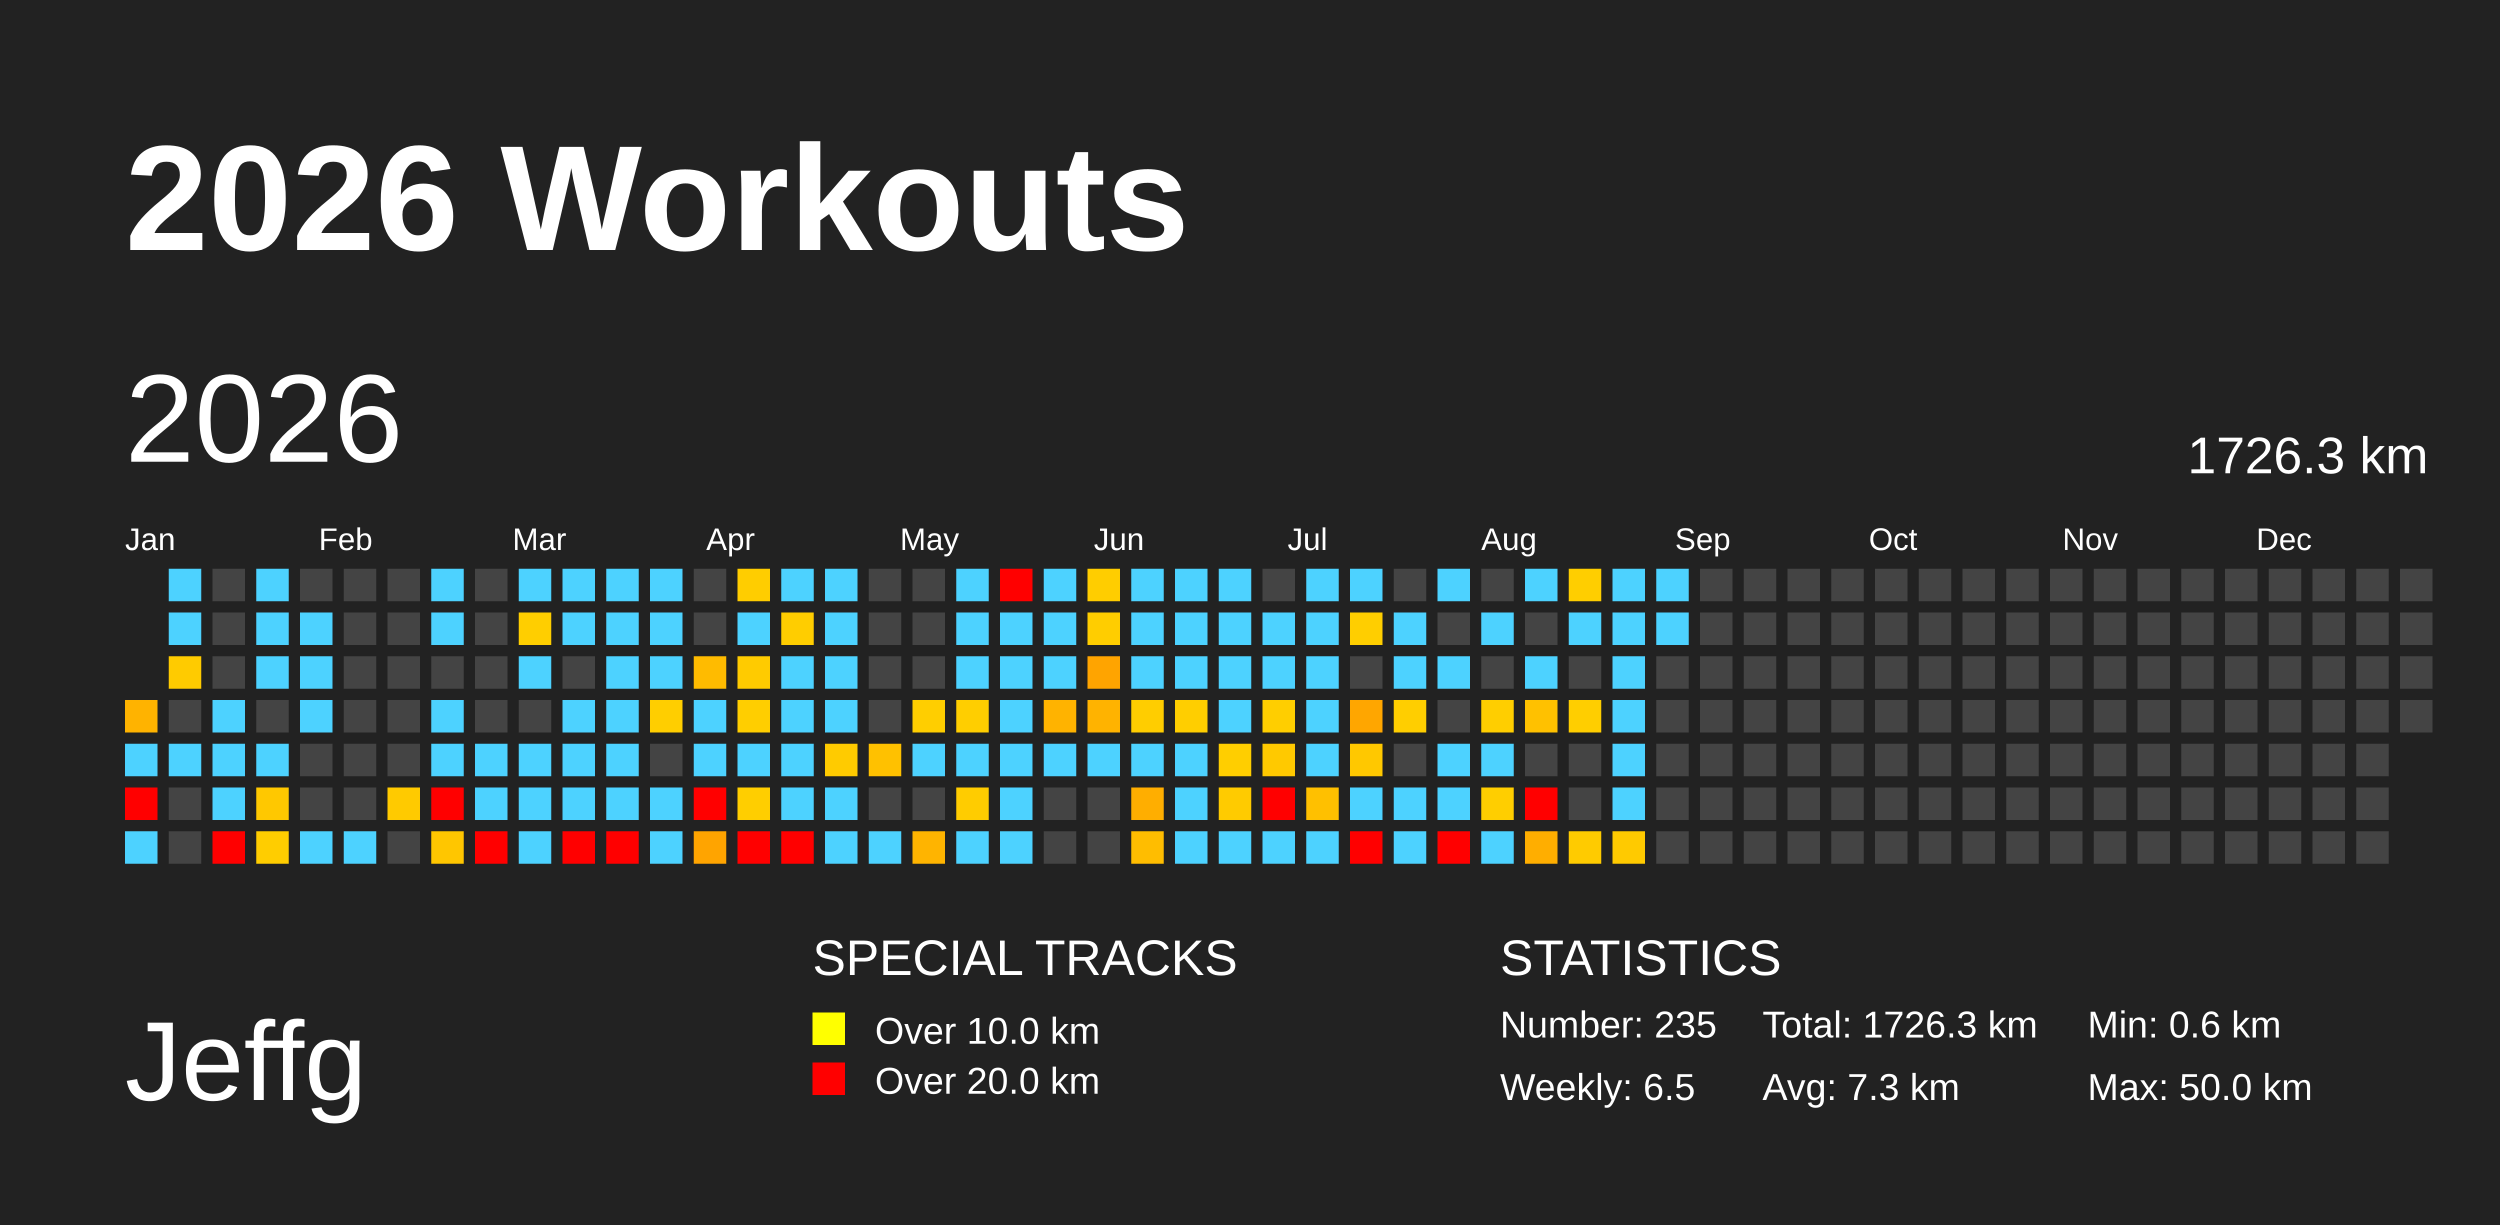
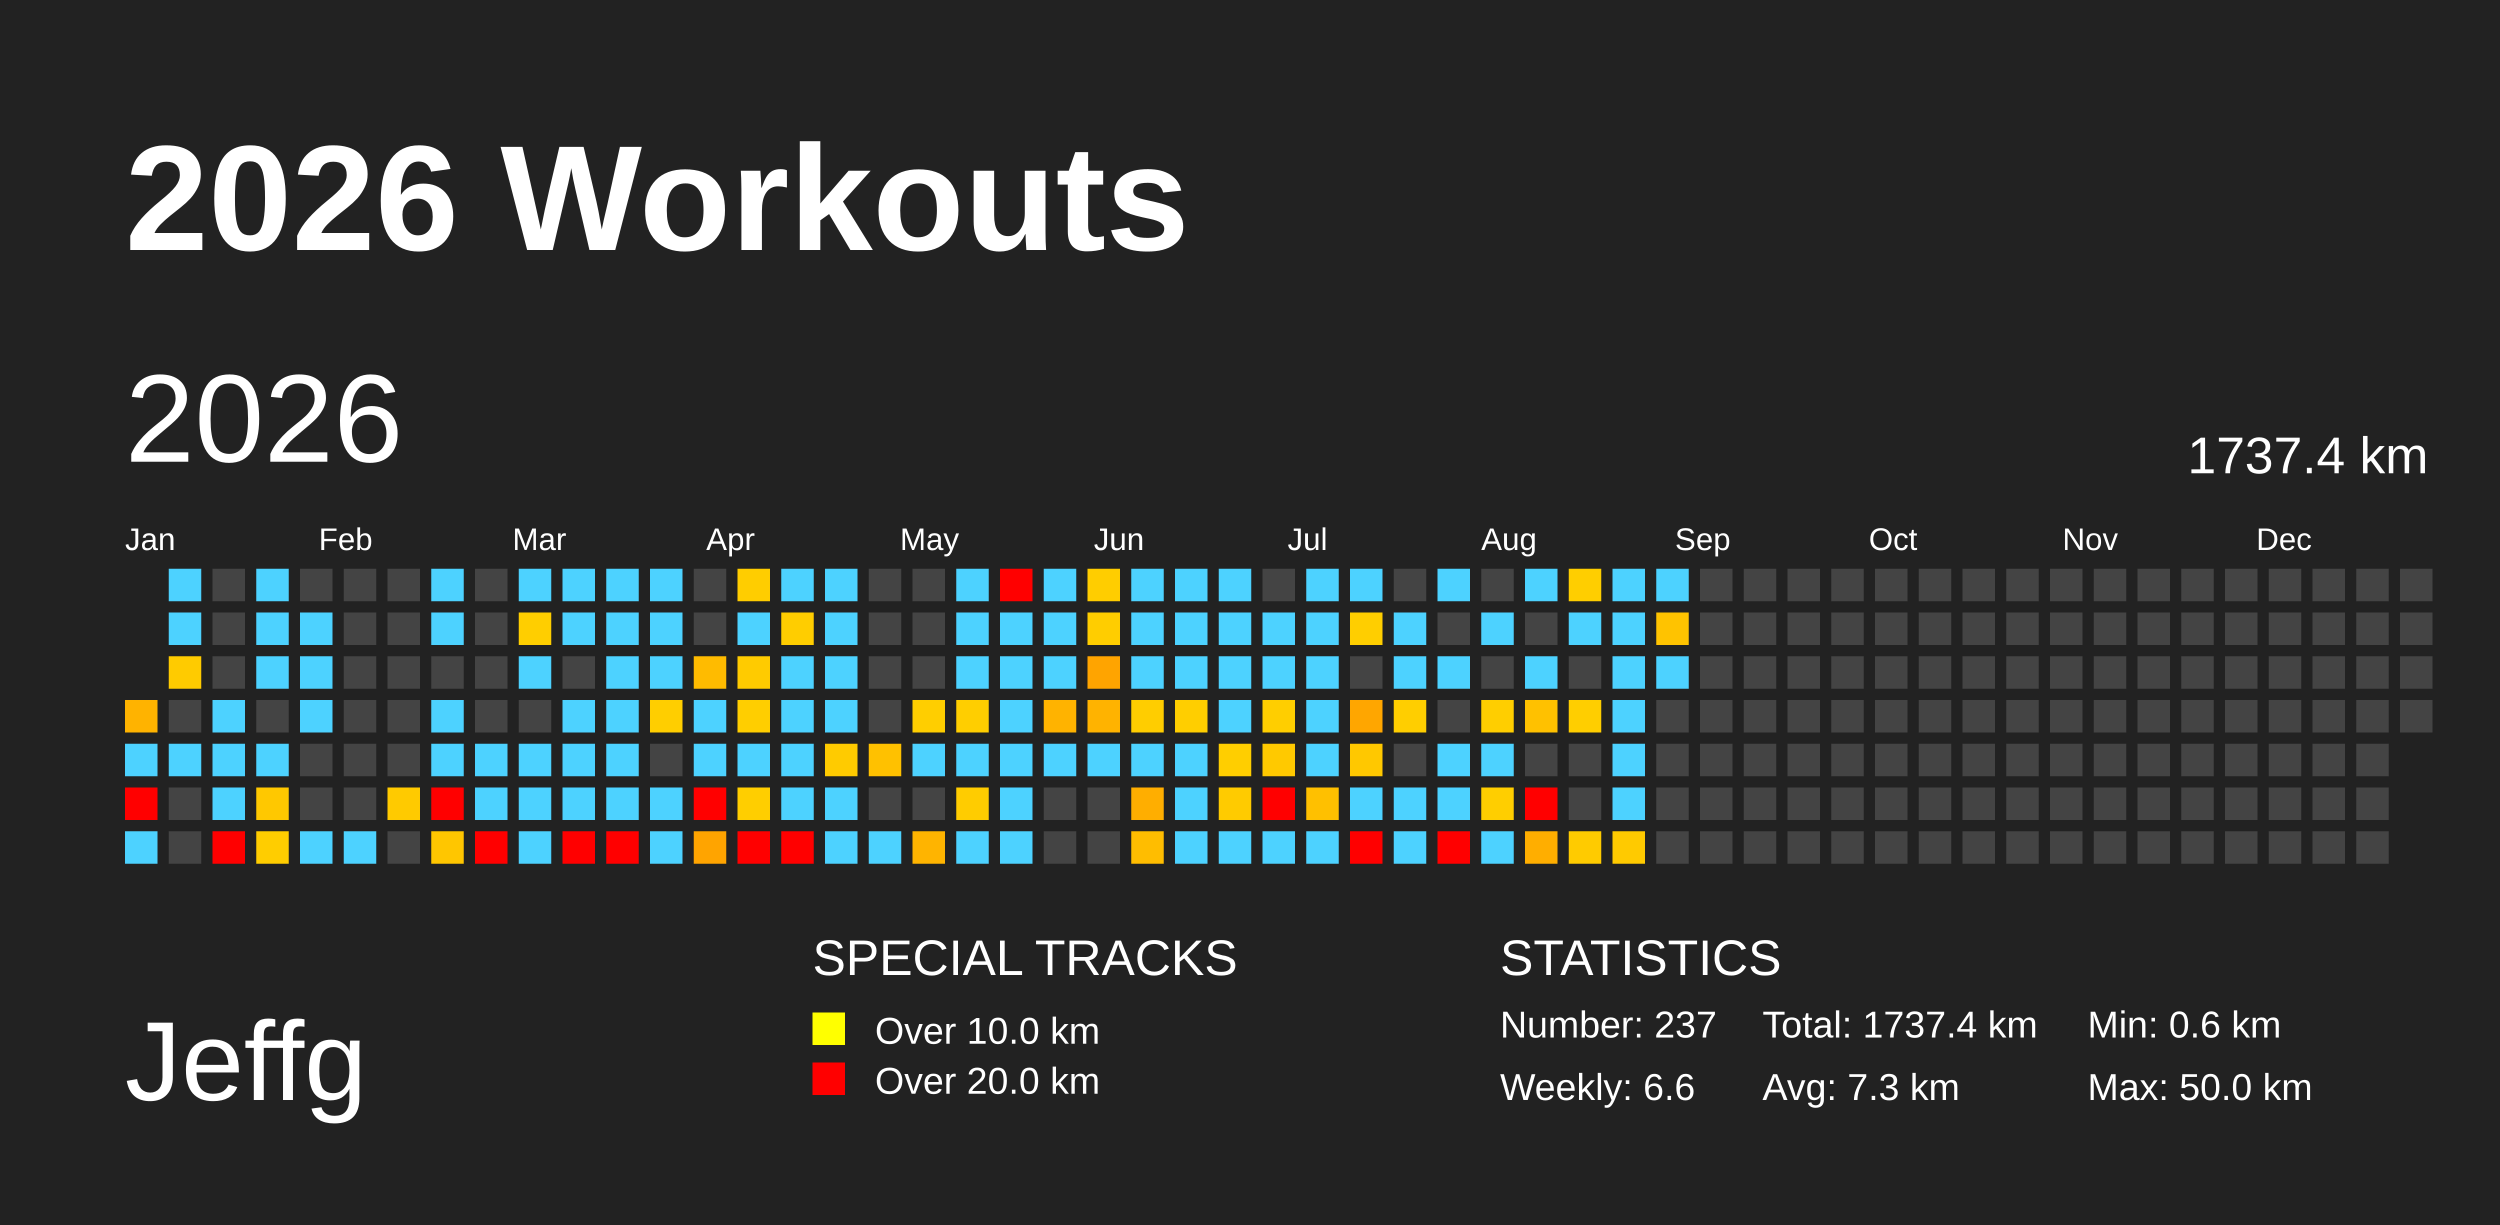
<svg xmlns="http://www.w3.org/2000/svg" baseProfile="full" height="98mm" version="1.1" viewBox="0,0,200,98" width="200mm">
  <defs />
  <rect fill="#222222" height="98" width="200" x="0" y="0" />
  <text fill="#FFFFFF" style="font-size:12px; font-family:Arial; font-weight:bold;" x="10" y="20">2026 Workouts</text>
  <text fill="#FFFFFF" style="font-size:9px; font-family:Arial" x="10" y="88">Jeffg</text>
  <text fill="#FFFFFF" style="font-size:4px; font-family:Arial" x="65" y="78">SPECIAL TRACKS</text>
  <rect fill="yellow" height="2.6" width="2.6" x="65" y="81" />
  <text fill="#FFFFFF" style="font-size:3px; font-family:Arial" x="70" y="83.5">Over 10.0 km</text>
  <rect fill="red" height="2.6" width="2.6" x="65" y="85" />
  <text fill="#FFFFFF" style="font-size:3px; font-family:Arial" x="70" y="87.5">Over 20.0 km</text>
  <text fill="#FFFFFF" style="font-size:4px; font-family:Arial" x="120" y="78">STATISTICS</text>
-   <text fill="#FFFFFF" style="font-size:3px; font-family:Arial" x="120" y="83">Number: 235</text>
-   <text fill="#FFFFFF" style="font-size:3px; font-family:Arial" x="120" y="88">Weekly: 6.5</text>
-   <text fill="#FFFFFF" style="font-size:3px; font-family:Arial" x="141" y="83">Total: 1726.3 km</text>
+   <text fill="#FFFFFF" style="font-size:3px; font-family:Arial" x="120" y="83">Number: 237</text>
+   <text fill="#FFFFFF" style="font-size:3px; font-family:Arial" x="120" y="88">Weekly: 6.6</text>
+   <text fill="#FFFFFF" style="font-size:3px; font-family:Arial" x="141" y="83">Total: 1737.4 km</text>
  <text fill="#FFFFFF" style="font-size:3px; font-family:Arial" x="141" y="88">Avg: 7.3 km</text>
  <text fill="#FFFFFF" style="font-size:3px; font-family:Arial" x="167" y="83">Min: 0.6 km</text>
  <text fill="#FFFFFF" style="font-size:3px; font-family:Arial" x="167" y="88">Max: 50.0 km</text>
  <text dominant-baseline="hanging" fill="#FFFFFF" style="font-size:10.0px; font-family:Arial;" x="10" y="30">2026</text>
-   <text dominant-baseline="hanging" fill="#FFFFFF" style="font-size:4.125px; font-family:Arial;" x="175" y="35">1726.3 km</text>
+   <text dominant-baseline="hanging" fill="#FFFFFF" style="font-size:4.125px; font-family:Arial;" x="175" y="35">1737.4 km</text>
  <text fill="#FFFFFF" style="font-size:2.5px; font-family:Arial" x="10.0" y="44">Jan</text>
  <text fill="#FFFFFF" style="font-size:2.5px; font-family:Arial" x="25.5" y="44">Feb</text>
  <text fill="#FFFFFF" style="font-size:2.5px; font-family:Arial" x="41.0" y="44">Mar</text>
  <text fill="#FFFFFF" style="font-size:2.5px; font-family:Arial" x="56.5" y="44">Apr</text>
  <text fill="#FFFFFF" style="font-size:2.5px; font-family:Arial" x="72.0" y="44">May</text>
  <text fill="#FFFFFF" style="font-size:2.5px; font-family:Arial" x="87.5" y="44">Jun</text>
  <text fill="#FFFFFF" style="font-size:2.5px; font-family:Arial" x="103.0" y="44">Jul</text>
  <text fill="#FFFFFF" style="font-size:2.5px; font-family:Arial" x="118.5" y="44">Aug</text>
  <text fill="#FFFFFF" style="font-size:2.5px; font-family:Arial" x="134.0" y="44">Sep</text>
  <text fill="#FFFFFF" style="font-size:2.5px; font-family:Arial" x="149.5" y="44">Oct</text>
  <text fill="#FFFFFF" style="font-size:2.5px; font-family:Arial" x="165.0" y="44">Nov</text>
  <text fill="#FFFFFF" style="font-size:2.5px; font-family:Arial" x="180.5" y="44">Dec</text>
  <rect fill="#ffb300" height="2.6" width="2.6" x="10.0" y="56.0" />
  <rect fill="#4dd2ff" height="2.6" width="2.6" x="10.0" y="59.5" />
  <rect fill="red" height="2.6" width="2.6" x="10.0" y="63.0" />
  <rect fill="#4dd2ff" height="2.6" width="2.6" x="10.0" y="66.5" />
  <rect fill="#4dd2ff" height="2.6" width="2.6" x="13.5" y="45.5" />
  <rect fill="#4dd2ff" height="2.6" width="2.6" x="13.5" y="49.0" />
  <rect fill="#ffcb00" height="2.6" width="2.6" x="13.5" y="52.5" />
  <rect fill="#444444" height="2.6" width="2.6" x="13.5" y="56.0" />
  <rect fill="#4dd2ff" height="2.6" width="2.6" x="13.5" y="59.5" />
  <rect fill="#444444" height="2.6" width="2.6" x="13.5" y="63.0" />
  <rect fill="#444444" height="2.6" width="2.6" x="13.5" y="66.5" />
  <rect fill="#444444" height="2.6" width="2.6" x="17.0" y="45.5" />
  <rect fill="#444444" height="2.6" width="2.6" x="17.0" y="49.0" />
  <rect fill="#444444" height="2.6" width="2.6" x="17.0" y="52.5" />
  <rect fill="#4dd2ff" height="2.6" width="2.6" x="17.0" y="56.0" />
  <rect fill="#4dd2ff" height="2.6" width="2.6" x="17.0" y="59.5" />
  <rect fill="#4dd2ff" height="2.6" width="2.6" x="17.0" y="63.0" />
  <rect fill="red" height="2.6" width="2.6" x="17.0" y="66.5" />
  <rect fill="#4dd2ff" height="2.6" width="2.6" x="20.5" y="45.5" />
  <rect fill="#4dd2ff" height="2.6" width="2.6" x="20.5" y="49.0" />
  <rect fill="#4dd2ff" height="2.6" width="2.6" x="20.5" y="52.5" />
  <rect fill="#444444" height="2.6" width="2.6" x="20.5" y="56.0" />
  <rect fill="#4dd2ff" height="2.6" width="2.6" x="20.5" y="59.5" />
  <rect fill="#ffc800" height="2.6" width="2.6" x="20.5" y="63.0" />
  <rect fill="#ffcd00" height="2.6" width="2.6" x="20.5" y="66.5" />
  <rect fill="#444444" height="2.6" width="2.6" x="24.0" y="45.5" />
  <rect fill="#4dd2ff" height="2.6" width="2.6" x="24.0" y="49.0" />
  <rect fill="#4dd2ff" height="2.6" width="2.6" x="24.0" y="52.5" />
  <rect fill="#4dd2ff" height="2.6" width="2.6" x="24.0" y="56.0" />
  <rect fill="#444444" height="2.6" width="2.6" x="24.0" y="59.5" />
  <rect fill="#444444" height="2.6" width="2.6" x="24.0" y="63.0" />
  <rect fill="#4dd2ff" height="2.6" width="2.6" x="24.0" y="66.5" />
  <rect fill="#444444" height="2.6" width="2.6" x="27.5" y="45.5" />
  <rect fill="#444444" height="2.6" width="2.6" x="27.5" y="49.0" />
  <rect fill="#444444" height="2.6" width="2.6" x="27.5" y="52.5" />
  <rect fill="#444444" height="2.6" width="2.6" x="27.5" y="56.0" />
  <rect fill="#444444" height="2.6" width="2.6" x="27.5" y="59.5" />
  <rect fill="#444444" height="2.6" width="2.6" x="27.5" y="63.0" />
  <rect fill="#4dd2ff" height="2.6" width="2.6" x="27.5" y="66.5" />
  <rect fill="#444444" height="2.6" width="2.6" x="31.0" y="45.5" />
  <rect fill="#444444" height="2.6" width="2.6" x="31.0" y="49.0" />
  <rect fill="#444444" height="2.6" width="2.6" x="31.0" y="52.5" />
  <rect fill="#444444" height="2.6" width="2.6" x="31.0" y="56.0" />
  <rect fill="#444444" height="2.6" width="2.6" x="31.0" y="59.5" />
  <rect fill="#ffca00" height="2.6" width="2.6" x="31.0" y="63.0" />
  <rect fill="#444444" height="2.6" width="2.6" x="31.0" y="66.5" />
  <rect fill="#4dd2ff" height="2.6" width="2.6" x="34.5" y="45.5" />
  <rect fill="#4dd2ff" height="2.6" width="2.6" x="34.5" y="49.0" />
  <rect fill="#444444" height="2.6" width="2.6" x="34.5" y="52.5" />
  <rect fill="#4dd2ff" height="2.6" width="2.6" x="34.5" y="56.0" />
  <rect fill="#4dd2ff" height="2.6" width="2.6" x="34.5" y="59.5" />
  <rect fill="red" height="2.6" width="2.6" x="34.5" y="63.0" />
  <rect fill="#ffc600" height="2.6" width="2.6" x="34.5" y="66.5" />
  <rect fill="#444444" height="2.6" width="2.6" x="38.0" y="45.5" />
  <rect fill="#444444" height="2.6" width="2.6" x="38.0" y="49.0" />
  <rect fill="#444444" height="2.6" width="2.6" x="38.0" y="52.5" />
  <rect fill="#444444" height="2.6" width="2.6" x="38.0" y="56.0" />
  <rect fill="#4dd2ff" height="2.6" width="2.6" x="38.0" y="59.5" />
  <rect fill="#4dd2ff" height="2.6" width="2.6" x="38.0" y="63.0" />
  <rect fill="red" height="2.6" width="2.6" x="38.0" y="66.5" />
  <rect fill="#4dd2ff" height="2.6" width="2.6" x="41.5" y="45.5" />
  <rect fill="#ffce00" height="2.6" width="2.6" x="41.5" y="49.0" />
  <rect fill="#4dd2ff" height="2.6" width="2.6" x="41.5" y="52.5" />
  <rect fill="#444444" height="2.6" width="2.6" x="41.5" y="56.0" />
  <rect fill="#4dd2ff" height="2.6" width="2.6" x="41.5" y="59.5" />
  <rect fill="#4dd2ff" height="2.6" width="2.6" x="41.5" y="63.0" />
  <rect fill="#4dd2ff" height="2.6" width="2.6" x="41.5" y="66.5" />
  <rect fill="#4dd2ff" height="2.6" width="2.6" x="45.0" y="45.5" />
  <rect fill="#4dd2ff" height="2.6" width="2.6" x="45.0" y="49.0" />
  <rect fill="#444444" height="2.6" width="2.6" x="45.0" y="52.5" />
  <rect fill="#4dd2ff" height="2.6" width="2.6" x="45.0" y="56.0" />
  <rect fill="#4dd2ff" height="2.6" width="2.6" x="45.0" y="59.5" />
  <rect fill="#4dd2ff" height="2.6" width="2.6" x="45.0" y="63.0" />
  <rect fill="red" height="2.6" width="2.6" x="45.0" y="66.5" />
  <rect fill="#4dd2ff" height="2.6" width="2.6" x="48.5" y="45.5" />
  <rect fill="#4dd2ff" height="2.6" width="2.6" x="48.5" y="49.0" />
  <rect fill="#4dd2ff" height="2.6" width="2.6" x="48.5" y="52.5" />
  <rect fill="#4dd2ff" height="2.6" width="2.6" x="48.5" y="56.0" />
  <rect fill="#4dd2ff" height="2.6" width="2.6" x="48.5" y="59.5" />
  <rect fill="#4dd2ff" height="2.6" width="2.6" x="48.5" y="63.0" />
  <rect fill="red" height="2.6" width="2.6" x="48.5" y="66.5" />
  <rect fill="#4dd2ff" height="2.6" width="2.6" x="52.0" y="45.5" />
  <rect fill="#4dd2ff" height="2.6" width="2.6" x="52.0" y="49.0" />
  <rect fill="#4dd2ff" height="2.6" width="2.6" x="52.0" y="52.5" />
  <rect fill="#ffce00" height="2.6" width="2.6" x="52.0" y="56.0" />
  <rect fill="#444444" height="2.6" width="2.6" x="52.0" y="59.5" />
  <rect fill="#4dd2ff" height="2.6" width="2.6" x="52.0" y="63.0" />
  <rect fill="#4dd2ff" height="2.6" width="2.6" x="52.0" y="66.5" />
  <rect fill="#444444" height="2.6" width="2.6" x="55.5" y="45.5" />
  <rect fill="#444444" height="2.6" width="2.6" x="55.5" y="49.0" />
  <rect fill="#ffbb00" height="2.6" width="2.6" x="55.5" y="52.5" />
  <rect fill="#4dd2ff" height="2.6" width="2.6" x="55.5" y="56.0" />
  <rect fill="#4dd2ff" height="2.6" width="2.6" x="55.5" y="59.5" />
  <rect fill="red" height="2.6" width="2.6" x="55.5" y="63.0" />
  <rect fill="#ffa400" height="2.6" width="2.6" x="55.5" y="66.5" />
  <rect fill="#ffcd00" height="2.6" width="2.6" x="59.0" y="45.5" />
  <rect fill="#4dd2ff" height="2.6" width="2.6" x="59.0" y="49.0" />
  <rect fill="#ffcb00" height="2.6" width="2.6" x="59.0" y="52.5" />
  <rect fill="#ffce00" height="2.6" width="2.6" x="59.0" y="56.0" />
  <rect fill="#4dd2ff" height="2.6" width="2.6" x="59.0" y="59.5" />
  <rect fill="#ffce00" height="2.6" width="2.6" x="59.0" y="63.0" />
  <rect fill="red" height="2.6" width="2.6" x="59.0" y="66.5" />
  <rect fill="#4dd2ff" height="2.6" width="2.6" x="62.5" y="45.5" />
  <rect fill="#ffcd00" height="2.6" width="2.6" x="62.5" y="49.0" />
  <rect fill="#4dd2ff" height="2.6" width="2.6" x="62.5" y="52.5" />
  <rect fill="#4dd2ff" height="2.6" width="2.6" x="62.5" y="56.0" />
  <rect fill="#4dd2ff" height="2.6" width="2.6" x="62.5" y="59.5" />
  <rect fill="#4dd2ff" height="2.6" width="2.6" x="62.5" y="63.0" />
  <rect fill="red" height="2.6" width="2.6" x="62.5" y="66.5" />
  <rect fill="#4dd2ff" height="2.6" width="2.6" x="66.0" y="45.5" />
  <rect fill="#4dd2ff" height="2.6" width="2.6" x="66.0" y="49.0" />
  <rect fill="#4dd2ff" height="2.6" width="2.6" x="66.0" y="52.5" />
  <rect fill="#4dd2ff" height="2.6" width="2.6" x="66.0" y="56.0" />
  <rect fill="#ffcb00" height="2.6" width="2.6" x="66.0" y="59.5" />
  <rect fill="#4dd2ff" height="2.6" width="2.6" x="66.0" y="63.0" />
  <rect fill="#4dd2ff" height="2.6" width="2.6" x="66.0" y="66.5" />
  <rect fill="#444444" height="2.6" width="2.6" x="69.5" y="45.5" />
  <rect fill="#444444" height="2.6" width="2.6" x="69.5" y="49.0" />
  <rect fill="#444444" height="2.6" width="2.6" x="69.5" y="52.5" />
  <rect fill="#444444" height="2.6" width="2.6" x="69.5" y="56.0" />
  <rect fill="#ffc100" height="2.6" width="2.6" x="69.5" y="59.5" />
  <rect fill="#444444" height="2.6" width="2.6" x="69.5" y="63.0" />
  <rect fill="#4dd2ff" height="2.6" width="2.6" x="69.5" y="66.5" />
  <rect fill="#444444" height="2.6" width="2.6" x="73.0" y="45.5" />
  <rect fill="#444444" height="2.6" width="2.6" x="73.0" y="49.0" />
  <rect fill="#444444" height="2.6" width="2.6" x="73.0" y="52.5" />
  <rect fill="#ffce00" height="2.6" width="2.6" x="73.0" y="56.0" />
  <rect fill="#4dd2ff" height="2.6" width="2.6" x="73.0" y="59.5" />
  <rect fill="#444444" height="2.6" width="2.6" x="73.0" y="63.0" />
  <rect fill="#ffb400" height="2.6" width="2.6" x="73.0" y="66.5" />
  <rect fill="#4dd2ff" height="2.6" width="2.6" x="76.5" y="45.5" />
  <rect fill="#4dd2ff" height="2.6" width="2.6" x="76.5" y="49.0" />
  <rect fill="#4dd2ff" height="2.6" width="2.6" x="76.5" y="52.5" />
  <rect fill="#ffce00" height="2.6" width="2.6" x="76.5" y="56.0" />
  <rect fill="#4dd2ff" height="2.6" width="2.6" x="76.5" y="59.5" />
  <rect fill="#ffcc00" height="2.6" width="2.6" x="76.5" y="63.0" />
  <rect fill="#4dd2ff" height="2.6" width="2.6" x="76.5" y="66.5" />
  <rect fill="red" height="2.6" width="2.6" x="80.0" y="45.5" />
  <rect fill="#4dd2ff" height="2.6" width="2.6" x="80.0" y="49.0" />
  <rect fill="#4dd2ff" height="2.6" width="2.6" x="80.0" y="52.5" />
  <rect fill="#4dd2ff" height="2.6" width="2.6" x="80.0" y="56.0" />
  <rect fill="#4dd2ff" height="2.6" width="2.6" x="80.0" y="59.5" />
  <rect fill="#4dd2ff" height="2.6" width="2.6" x="80.0" y="63.0" />
  <rect fill="#4dd2ff" height="2.6" width="2.6" x="80.0" y="66.5" />
  <rect fill="#4dd2ff" height="2.6" width="2.6" x="83.5" y="45.5" />
  <rect fill="#4dd2ff" height="2.6" width="2.6" x="83.5" y="49.0" />
  <rect fill="#4dd2ff" height="2.6" width="2.6" x="83.5" y="52.5" />
  <rect fill="#ffb300" height="2.6" width="2.6" x="83.5" y="56.0" />
  <rect fill="#4dd2ff" height="2.6" width="2.6" x="83.5" y="59.5" />
  <rect fill="#444444" height="2.6" width="2.6" x="83.5" y="63.0" />
  <rect fill="#444444" height="2.6" width="2.6" x="83.5" y="66.5" />
  <rect fill="#ffcd00" height="2.6" width="2.6" x="87.0" y="45.5" />
  <rect fill="#ffcd00" height="2.6" width="2.6" x="87.0" y="49.0" />
  <rect fill="#ffa400" height="2.6" width="2.6" x="87.0" y="52.5" />
  <rect fill="#ffb300" height="2.6" width="2.6" x="87.0" y="56.0" />
  <rect fill="#4dd2ff" height="2.6" width="2.6" x="87.0" y="59.5" />
  <rect fill="#444444" height="2.6" width="2.6" x="87.0" y="63.0" />
  <rect fill="#444444" height="2.6" width="2.6" x="87.0" y="66.5" />
  <rect fill="#4dd2ff" height="2.6" width="2.6" x="90.5" y="45.5" />
  <rect fill="#4dd2ff" height="2.6" width="2.6" x="90.5" y="49.0" />
  <rect fill="#4dd2ff" height="2.6" width="2.6" x="90.5" y="52.5" />
  <rect fill="#ffcd00" height="2.6" width="2.6" x="90.5" y="56.0" />
  <rect fill="#4dd2ff" height="2.6" width="2.6" x="90.5" y="59.5" />
  <rect fill="#ffae00" height="2.6" width="2.6" x="90.5" y="63.0" />
  <rect fill="#ffbd00" height="2.6" width="2.6" x="90.5" y="66.5" />
  <rect fill="#4dd2ff" height="2.6" width="2.6" x="94.0" y="45.5" />
  <rect fill="#4dd2ff" height="2.6" width="2.6" x="94.0" y="49.0" />
  <rect fill="#4dd2ff" height="2.6" width="2.6" x="94.0" y="52.5" />
  <rect fill="#ffce00" height="2.6" width="2.6" x="94.0" y="56.0" />
  <rect fill="#4dd2ff" height="2.6" width="2.6" x="94.0" y="59.5" />
  <rect fill="#4dd2ff" height="2.6" width="2.6" x="94.0" y="63.0" />
  <rect fill="#4dd2ff" height="2.6" width="2.6" x="94.0" y="66.5" />
  <rect fill="#4dd2ff" height="2.6" width="2.6" x="97.5" y="45.5" />
  <rect fill="#4dd2ff" height="2.6" width="2.6" x="97.5" y="49.0" />
  <rect fill="#4dd2ff" height="2.6" width="2.6" x="97.5" y="52.5" />
  <rect fill="#4dd2ff" height="2.6" width="2.6" x="97.5" y="56.0" />
  <rect fill="#ffce00" height="2.6" width="2.6" x="97.5" y="59.5" />
  <rect fill="#ffcb00" height="2.6" width="2.6" x="97.5" y="63.0" />
  <rect fill="#4dd2ff" height="2.6" width="2.6" x="97.5" y="66.5" />
  <rect fill="#444444" height="2.6" width="2.6" x="101.0" y="45.5" />
  <rect fill="#4dd2ff" height="2.6" width="2.6" x="101.0" y="49.0" />
  <rect fill="#4dd2ff" height="2.6" width="2.6" x="101.0" y="52.5" />
  <rect fill="#ffce00" height="2.6" width="2.6" x="101.0" y="56.0" />
  <rect fill="#ffc900" height="2.6" width="2.6" x="101.0" y="59.5" />
  <rect fill="red" height="2.6" width="2.6" x="101.0" y="63.0" />
  <rect fill="#4dd2ff" height="2.6" width="2.6" x="101.0" y="66.5" />
  <rect fill="#4dd2ff" height="2.6" width="2.6" x="104.5" y="45.5" />
  <rect fill="#4dd2ff" height="2.6" width="2.6" x="104.5" y="49.0" />
  <rect fill="#4dd2ff" height="2.6" width="2.6" x="104.5" y="52.5" />
  <rect fill="#4dd2ff" height="2.6" width="2.6" x="104.5" y="56.0" />
  <rect fill="#4dd2ff" height="2.6" width="2.6" x="104.5" y="59.5" />
  <rect fill="#ffc000" height="2.6" width="2.6" x="104.5" y="63.0" />
  <rect fill="#4dd2ff" height="2.6" width="2.6" x="104.5" y="66.5" />
  <rect fill="#4dd2ff" height="2.6" width="2.6" x="108.0" y="45.5" />
  <rect fill="#ffce00" height="2.6" width="2.6" x="108.0" y="49.0" />
  <rect fill="#444444" height="2.6" width="2.6" x="108.0" y="52.5" />
  <rect fill="#ffa600" height="2.6" width="2.6" x="108.0" y="56.0" />
  <rect fill="#ffc800" height="2.6" width="2.6" x="108.0" y="59.5" />
  <rect fill="#4dd2ff" height="2.6" width="2.6" x="108.0" y="63.0" />
  <rect fill="red" height="2.6" width="2.6" x="108.0" y="66.5" />
  <rect fill="#444444" height="2.6" width="2.6" x="111.5" y="45.5" />
  <rect fill="#4dd2ff" height="2.6" width="2.6" x="111.5" y="49.0" />
  <rect fill="#4dd2ff" height="2.6" width="2.6" x="111.5" y="52.5" />
  <rect fill="#ffce00" height="2.6" width="2.6" x="111.5" y="56.0" />
  <rect fill="#444444" height="2.6" width="2.6" x="111.5" y="59.5" />
  <rect fill="#4dd2ff" height="2.6" width="2.6" x="111.5" y="63.0" />
  <rect fill="#4dd2ff" height="2.6" width="2.6" x="111.5" y="66.5" />
  <rect fill="#4dd2ff" height="2.6" width="2.6" x="115.0" y="45.5" />
  <rect fill="#444444" height="2.6" width="2.6" x="115.0" y="49.0" />
  <rect fill="#4dd2ff" height="2.6" width="2.6" x="115.0" y="52.5" />
  <rect fill="#444444" height="2.6" width="2.6" x="115.0" y="56.0" />
  <rect fill="#4dd2ff" height="2.6" width="2.6" x="115.0" y="59.5" />
  <rect fill="#4dd2ff" height="2.6" width="2.6" x="115.0" y="63.0" />
  <rect fill="red" height="2.6" width="2.6" x="115.0" y="66.5" />
  <rect fill="#444444" height="2.6" width="2.6" x="118.5" y="45.5" />
  <rect fill="#4dd2ff" height="2.6" width="2.6" x="118.5" y="49.0" />
  <rect fill="#444444" height="2.6" width="2.6" x="118.5" y="52.5" />
  <rect fill="#ffce00" height="2.6" width="2.6" x="118.5" y="56.0" />
  <rect fill="#4dd2ff" height="2.6" width="2.6" x="118.5" y="59.5" />
  <rect fill="#ffce00" height="2.6" width="2.6" x="118.5" y="63.0" />
  <rect fill="#4dd2ff" height="2.6" width="2.6" x="118.5" y="66.5" />
  <rect fill="#4dd2ff" height="2.6" width="2.6" x="122.0" y="45.5" />
  <rect fill="#444444" height="2.6" width="2.6" x="122.0" y="49.0" />
  <rect fill="#4dd2ff" height="2.6" width="2.6" x="122.0" y="52.5" />
  <rect fill="#ffc100" height="2.6" width="2.6" x="122.0" y="56.0" />
  <rect fill="#444444" height="2.6" width="2.6" x="122.0" y="59.5" />
  <rect fill="red" height="2.6" width="2.6" x="122.0" y="63.0" />
  <rect fill="#ffae00" height="2.6" width="2.6" x="122.0" y="66.5" />
  <rect fill="#ffce00" height="2.6" width="2.6" x="125.5" y="45.5" />
  <rect fill="#4dd2ff" height="2.6" width="2.6" x="125.5" y="49.0" />
  <rect fill="#444444" height="2.6" width="2.6" x="125.5" y="52.5" />
  <rect fill="#ffce00" height="2.6" width="2.6" x="125.5" y="56.0" />
  <rect fill="#444444" height="2.6" width="2.6" x="125.5" y="59.5" />
  <rect fill="#444444" height="2.6" width="2.6" x="125.5" y="63.0" />
  <rect fill="#ffcb00" height="2.6" width="2.6" x="125.5" y="66.5" />
  <rect fill="#4dd2ff" height="2.6" width="2.6" x="129.0" y="45.5" />
  <rect fill="#4dd2ff" height="2.6" width="2.6" x="129.0" y="49.0" />
  <rect fill="#4dd2ff" height="2.6" width="2.6" x="129.0" y="52.5" />
  <rect fill="#4dd2ff" height="2.6" width="2.6" x="129.0" y="56.0" />
  <rect fill="#4dd2ff" height="2.6" width="2.6" x="129.0" y="59.5" />
  <rect fill="#4dd2ff" height="2.6" width="2.6" x="129.0" y="63.0" />
  <rect fill="#ffca00" height="2.6" width="2.6" x="129.0" y="66.5" />
  <rect fill="#4dd2ff" height="2.6" width="2.6" x="132.5" y="45.5" />
-   <rect fill="#4dd2ff" height="2.6" width="2.6" x="132.5" y="49.0" />
-   <rect fill="#444444" height="2.6" width="2.6" x="132.5" y="52.5" />
+   <rect fill="#ffc300" height="2.6" width="2.6" x="132.5" y="49.0" />
+   <rect fill="#4dd2ff" height="2.6" width="2.6" x="132.5" y="52.5" />
  <rect fill="#444444" height="2.6" width="2.6" x="132.5" y="56.0" />
  <rect fill="#444444" height="2.6" width="2.6" x="132.5" y="59.5" />
  <rect fill="#444444" height="2.6" width="2.6" x="132.5" y="63.0" />
  <rect fill="#444444" height="2.6" width="2.6" x="132.5" y="66.5" />
  <rect fill="#444444" height="2.6" width="2.6" x="136.0" y="45.5" />
  <rect fill="#444444" height="2.6" width="2.6" x="136.0" y="49.0" />
  <rect fill="#444444" height="2.6" width="2.6" x="136.0" y="52.5" />
  <rect fill="#444444" height="2.6" width="2.6" x="136.0" y="56.0" />
  <rect fill="#444444" height="2.6" width="2.6" x="136.0" y="59.5" />
  <rect fill="#444444" height="2.6" width="2.6" x="136.0" y="63.0" />
  <rect fill="#444444" height="2.6" width="2.6" x="136.0" y="66.5" />
  <rect fill="#444444" height="2.6" width="2.6" x="139.5" y="45.5" />
  <rect fill="#444444" height="2.6" width="2.6" x="139.5" y="49.0" />
  <rect fill="#444444" height="2.6" width="2.6" x="139.5" y="52.5" />
  <rect fill="#444444" height="2.6" width="2.6" x="139.5" y="56.0" />
  <rect fill="#444444" height="2.6" width="2.6" x="139.5" y="59.5" />
  <rect fill="#444444" height="2.6" width="2.6" x="139.5" y="63.0" />
  <rect fill="#444444" height="2.6" width="2.6" x="139.5" y="66.5" />
  <rect fill="#444444" height="2.6" width="2.6" x="143.0" y="45.5" />
  <rect fill="#444444" height="2.6" width="2.6" x="143.0" y="49.0" />
  <rect fill="#444444" height="2.6" width="2.6" x="143.0" y="52.5" />
  <rect fill="#444444" height="2.6" width="2.6" x="143.0" y="56.0" />
  <rect fill="#444444" height="2.6" width="2.6" x="143.0" y="59.5" />
  <rect fill="#444444" height="2.6" width="2.6" x="143.0" y="63.0" />
  <rect fill="#444444" height="2.6" width="2.6" x="143.0" y="66.5" />
  <rect fill="#444444" height="2.6" width="2.6" x="146.5" y="45.5" />
  <rect fill="#444444" height="2.6" width="2.6" x="146.5" y="49.0" />
  <rect fill="#444444" height="2.6" width="2.6" x="146.5" y="52.5" />
  <rect fill="#444444" height="2.6" width="2.6" x="146.5" y="56.0" />
  <rect fill="#444444" height="2.6" width="2.6" x="146.5" y="59.5" />
  <rect fill="#444444" height="2.6" width="2.6" x="146.5" y="63.0" />
  <rect fill="#444444" height="2.6" width="2.6" x="146.5" y="66.5" />
  <rect fill="#444444" height="2.6" width="2.6" x="150.0" y="45.5" />
  <rect fill="#444444" height="2.6" width="2.6" x="150.0" y="49.0" />
  <rect fill="#444444" height="2.6" width="2.6" x="150.0" y="52.5" />
  <rect fill="#444444" height="2.6" width="2.6" x="150.0" y="56.0" />
  <rect fill="#444444" height="2.6" width="2.6" x="150.0" y="59.5" />
  <rect fill="#444444" height="2.6" width="2.6" x="150.0" y="63.0" />
  <rect fill="#444444" height="2.6" width="2.6" x="150.0" y="66.5" />
  <rect fill="#444444" height="2.6" width="2.6" x="153.5" y="45.5" />
  <rect fill="#444444" height="2.6" width="2.6" x="153.5" y="49.0" />
  <rect fill="#444444" height="2.6" width="2.6" x="153.5" y="52.5" />
  <rect fill="#444444" height="2.6" width="2.6" x="153.5" y="56.0" />
  <rect fill="#444444" height="2.6" width="2.6" x="153.5" y="59.5" />
  <rect fill="#444444" height="2.6" width="2.6" x="153.5" y="63.0" />
  <rect fill="#444444" height="2.6" width="2.6" x="153.5" y="66.5" />
  <rect fill="#444444" height="2.6" width="2.6" x="157.0" y="45.5" />
  <rect fill="#444444" height="2.6" width="2.6" x="157.0" y="49.0" />
  <rect fill="#444444" height="2.6" width="2.6" x="157.0" y="52.5" />
  <rect fill="#444444" height="2.6" width="2.6" x="157.0" y="56.0" />
  <rect fill="#444444" height="2.6" width="2.6" x="157.0" y="59.5" />
  <rect fill="#444444" height="2.6" width="2.6" x="157.0" y="63.0" />
  <rect fill="#444444" height="2.6" width="2.6" x="157.0" y="66.5" />
  <rect fill="#444444" height="2.6" width="2.6" x="160.5" y="45.5" />
  <rect fill="#444444" height="2.6" width="2.6" x="160.5" y="49.0" />
  <rect fill="#444444" height="2.6" width="2.6" x="160.5" y="52.5" />
  <rect fill="#444444" height="2.6" width="2.6" x="160.5" y="56.0" />
  <rect fill="#444444" height="2.6" width="2.6" x="160.5" y="59.5" />
  <rect fill="#444444" height="2.6" width="2.6" x="160.5" y="63.0" />
  <rect fill="#444444" height="2.6" width="2.6" x="160.5" y="66.5" />
  <rect fill="#444444" height="2.6" width="2.6" x="164.0" y="45.5" />
  <rect fill="#444444" height="2.6" width="2.6" x="164.0" y="49.0" />
  <rect fill="#444444" height="2.6" width="2.6" x="164.0" y="52.5" />
  <rect fill="#444444" height="2.6" width="2.6" x="164.0" y="56.0" />
  <rect fill="#444444" height="2.6" width="2.6" x="164.0" y="59.5" />
  <rect fill="#444444" height="2.6" width="2.6" x="164.0" y="63.0" />
  <rect fill="#444444" height="2.6" width="2.6" x="164.0" y="66.5" />
  <rect fill="#444444" height="2.6" width="2.6" x="167.5" y="45.5" />
  <rect fill="#444444" height="2.6" width="2.6" x="167.5" y="49.0" />
  <rect fill="#444444" height="2.6" width="2.6" x="167.5" y="52.5" />
  <rect fill="#444444" height="2.6" width="2.6" x="167.5" y="56.0" />
  <rect fill="#444444" height="2.6" width="2.6" x="167.5" y="59.5" />
  <rect fill="#444444" height="2.6" width="2.6" x="167.5" y="63.0" />
  <rect fill="#444444" height="2.6" width="2.6" x="167.5" y="66.5" />
  <rect fill="#444444" height="2.6" width="2.6" x="171.0" y="45.5" />
  <rect fill="#444444" height="2.6" width="2.6" x="171.0" y="49.0" />
  <rect fill="#444444" height="2.6" width="2.6" x="171.0" y="52.5" />
  <rect fill="#444444" height="2.6" width="2.6" x="171.0" y="56.0" />
  <rect fill="#444444" height="2.6" width="2.6" x="171.0" y="59.5" />
  <rect fill="#444444" height="2.6" width="2.6" x="171.0" y="63.0" />
  <rect fill="#444444" height="2.6" width="2.6" x="171.0" y="66.5" />
  <rect fill="#444444" height="2.6" width="2.6" x="174.5" y="45.5" />
  <rect fill="#444444" height="2.6" width="2.6" x="174.5" y="49.0" />
  <rect fill="#444444" height="2.6" width="2.6" x="174.5" y="52.5" />
  <rect fill="#444444" height="2.6" width="2.6" x="174.5" y="56.0" />
  <rect fill="#444444" height="2.6" width="2.6" x="174.5" y="59.5" />
  <rect fill="#444444" height="2.6" width="2.6" x="174.5" y="63.0" />
  <rect fill="#444444" height="2.6" width="2.6" x="174.5" y="66.5" />
  <rect fill="#444444" height="2.6" width="2.6" x="178.0" y="45.5" />
  <rect fill="#444444" height="2.6" width="2.6" x="178.0" y="49.0" />
  <rect fill="#444444" height="2.6" width="2.6" x="178.0" y="52.5" />
  <rect fill="#444444" height="2.6" width="2.6" x="178.0" y="56.0" />
  <rect fill="#444444" height="2.6" width="2.6" x="178.0" y="59.5" />
  <rect fill="#444444" height="2.6" width="2.6" x="178.0" y="63.0" />
  <rect fill="#444444" height="2.6" width="2.6" x="178.0" y="66.5" />
  <rect fill="#444444" height="2.6" width="2.6" x="181.5" y="45.5" />
  <rect fill="#444444" height="2.6" width="2.6" x="181.5" y="49.0" />
  <rect fill="#444444" height="2.6" width="2.6" x="181.5" y="52.5" />
  <rect fill="#444444" height="2.6" width="2.6" x="181.5" y="56.0" />
  <rect fill="#444444" height="2.6" width="2.6" x="181.5" y="59.5" />
  <rect fill="#444444" height="2.6" width="2.6" x="181.5" y="63.0" />
  <rect fill="#444444" height="2.6" width="2.6" x="181.5" y="66.5" />
  <rect fill="#444444" height="2.6" width="2.6" x="185.0" y="45.5" />
  <rect fill="#444444" height="2.6" width="2.6" x="185.0" y="49.0" />
  <rect fill="#444444" height="2.6" width="2.6" x="185.0" y="52.5" />
  <rect fill="#444444" height="2.6" width="2.6" x="185.0" y="56.0" />
  <rect fill="#444444" height="2.6" width="2.6" x="185.0" y="59.5" />
  <rect fill="#444444" height="2.6" width="2.6" x="185.0" y="63.0" />
  <rect fill="#444444" height="2.6" width="2.6" x="185.0" y="66.5" />
  <rect fill="#444444" height="2.6" width="2.6" x="188.5" y="45.5" />
  <rect fill="#444444" height="2.6" width="2.6" x="188.5" y="49.0" />
  <rect fill="#444444" height="2.6" width="2.6" x="188.5" y="52.5" />
  <rect fill="#444444" height="2.6" width="2.6" x="188.5" y="56.0" />
  <rect fill="#444444" height="2.6" width="2.6" x="188.5" y="59.5" />
  <rect fill="#444444" height="2.6" width="2.6" x="188.5" y="63.0" />
  <rect fill="#444444" height="2.6" width="2.6" x="188.5" y="66.5" />
  <rect fill="#444444" height="2.6" width="2.6" x="192.0" y="45.5" />
  <rect fill="#444444" height="2.6" width="2.6" x="192.0" y="49.0" />
  <rect fill="#444444" height="2.6" width="2.6" x="192.0" y="52.5" />
  <rect fill="#444444" height="2.6" width="2.6" x="192.0" y="56.0" />
</svg>
